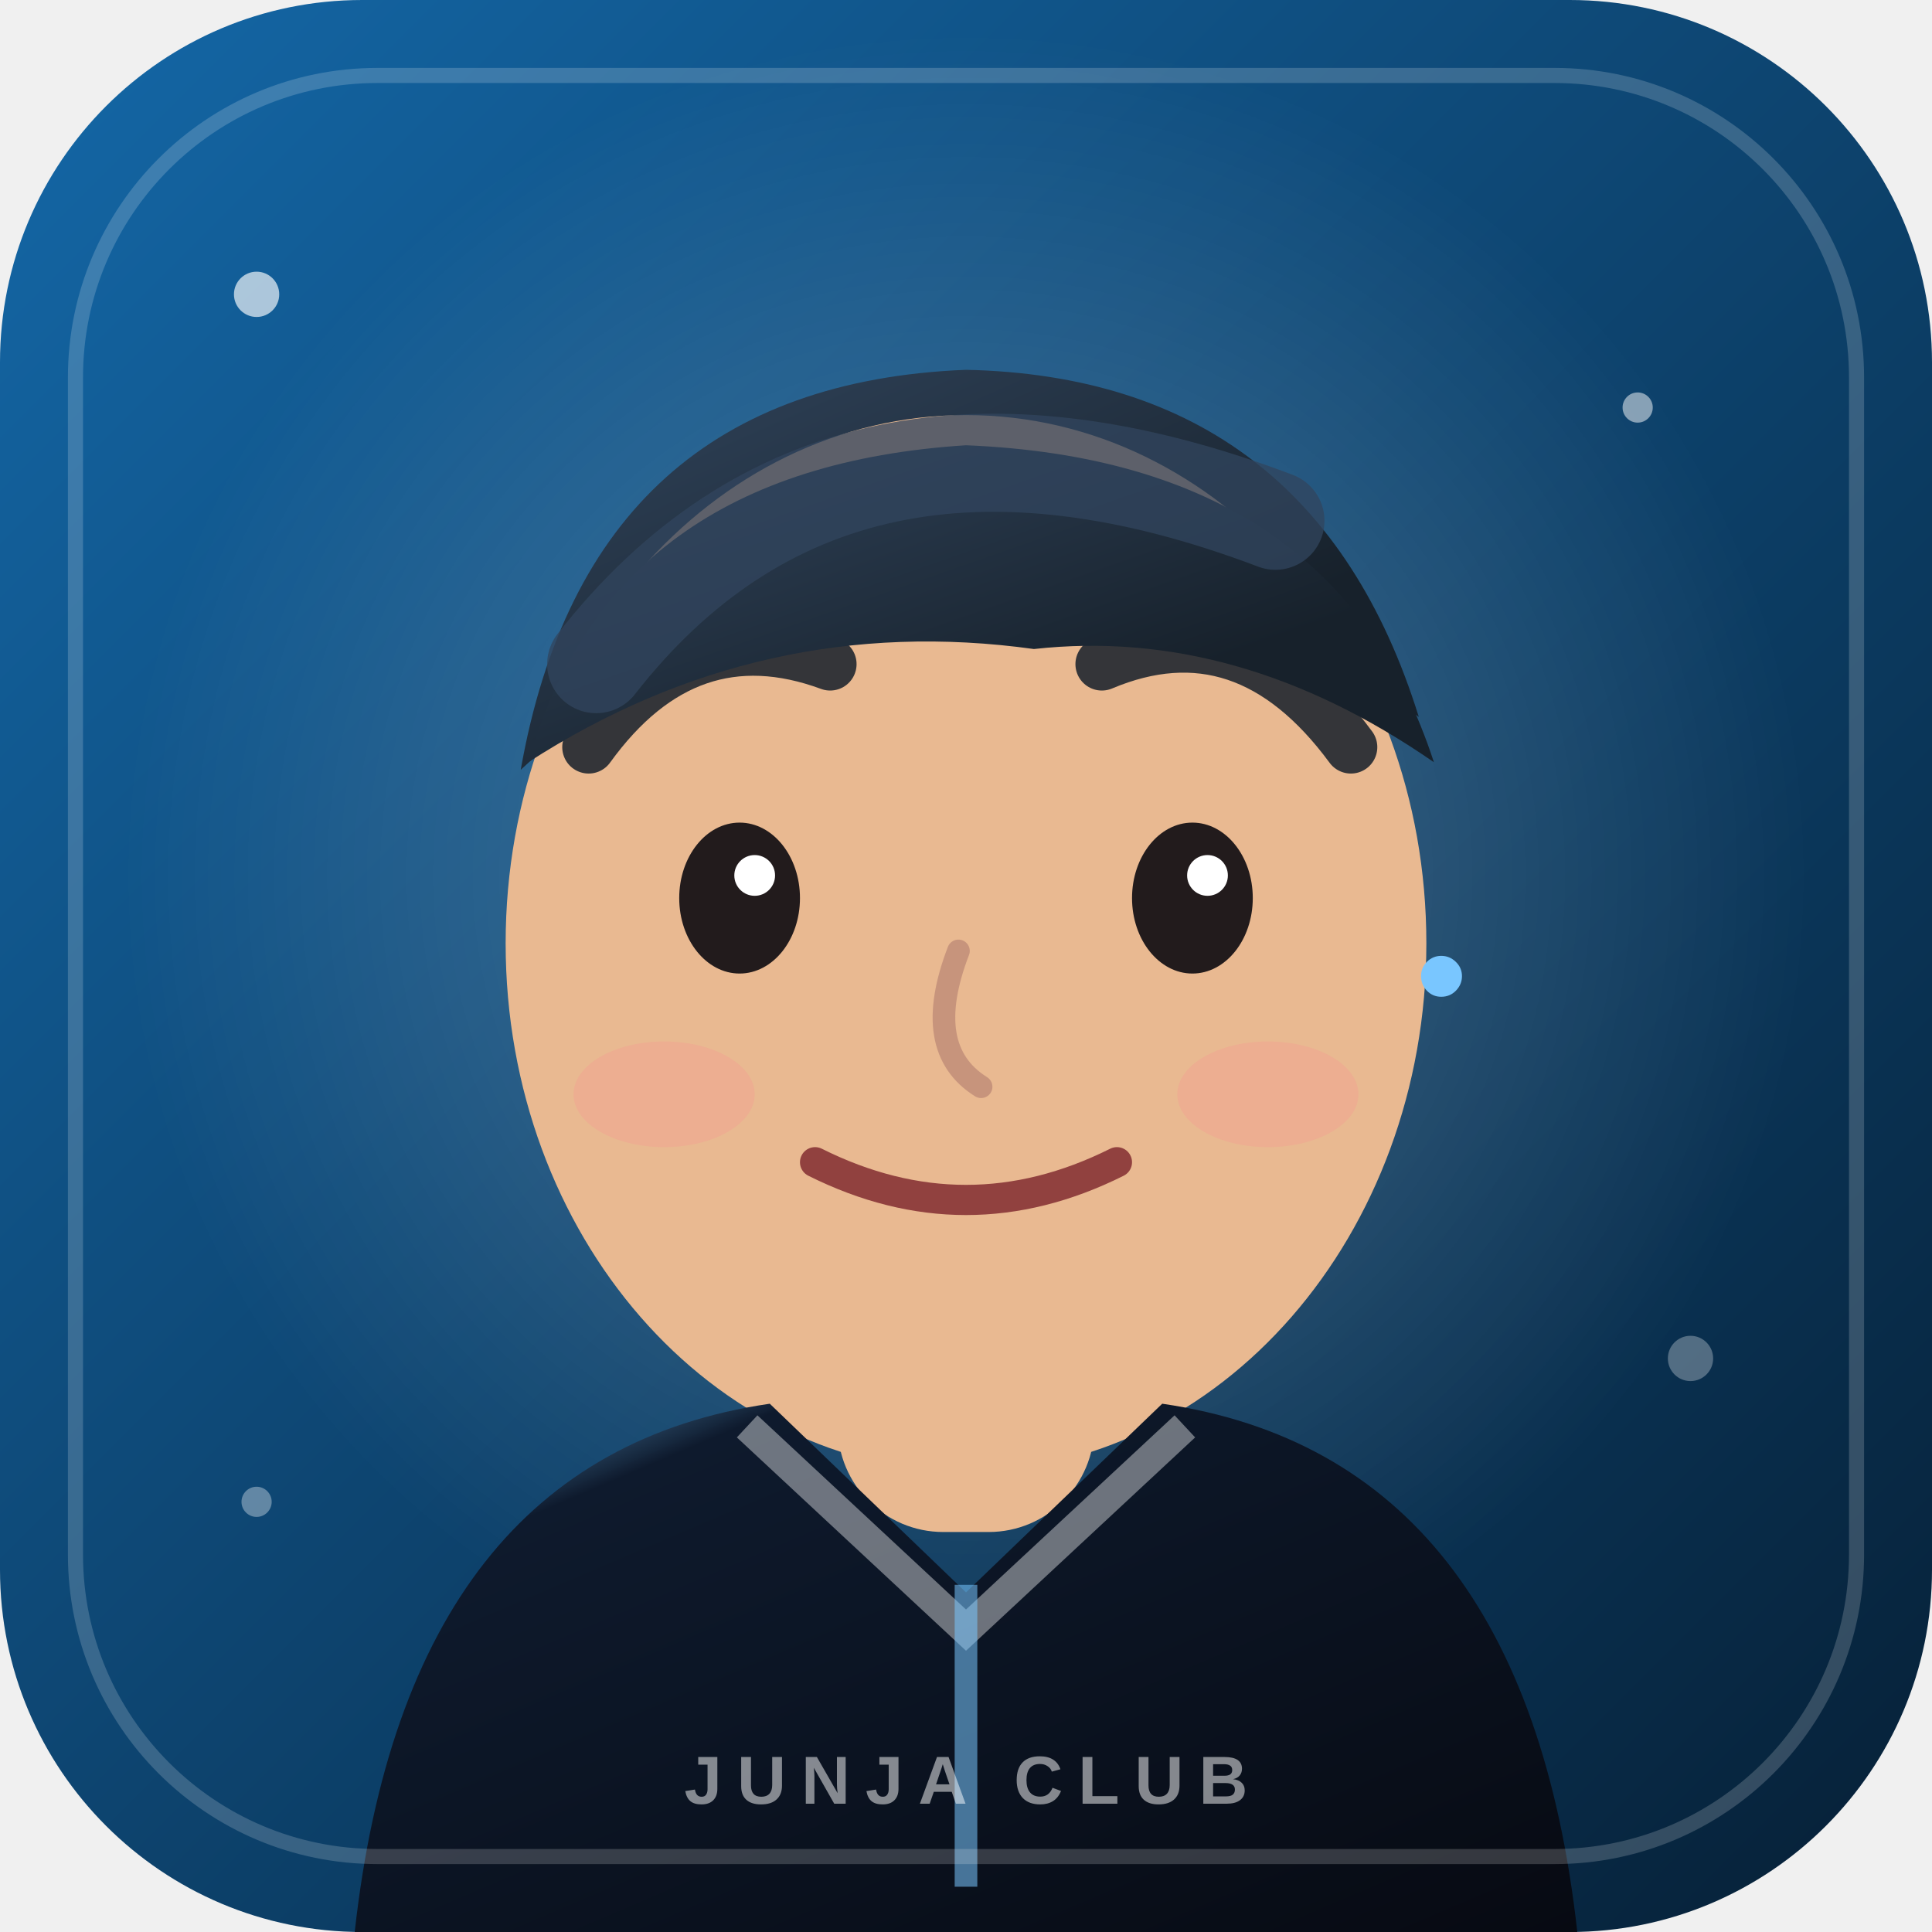
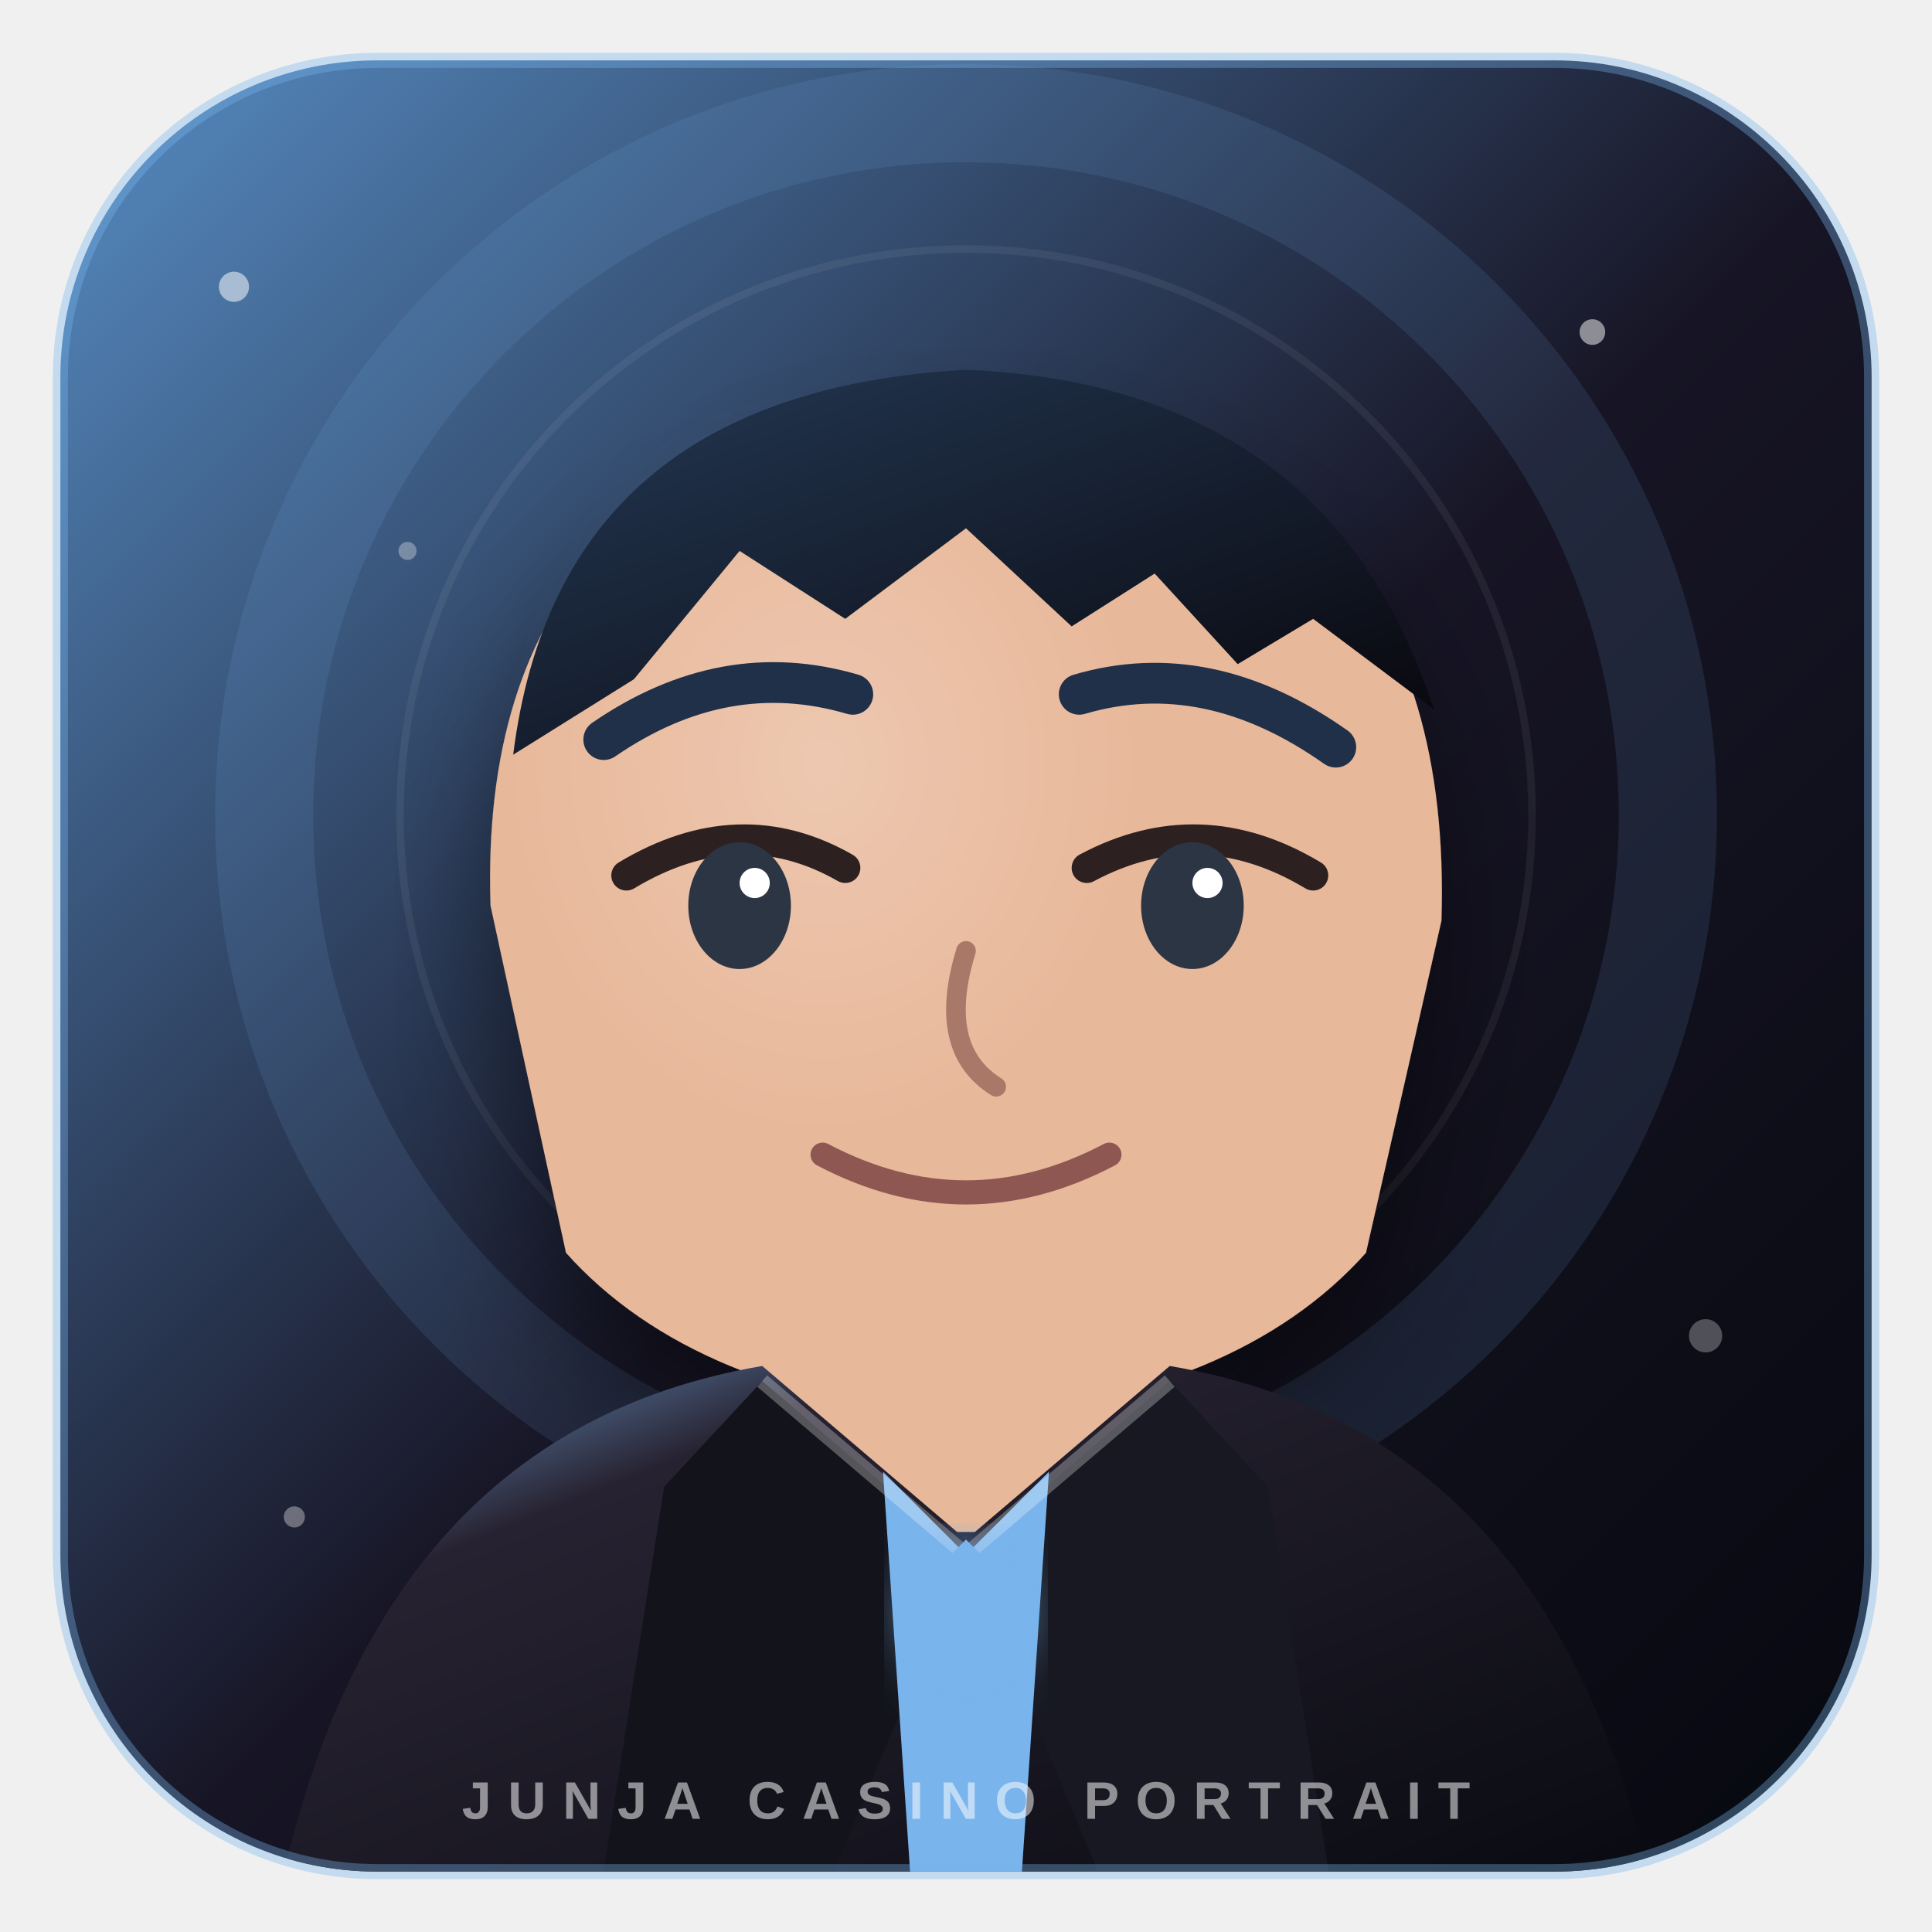
<svg xmlns="http://www.w3.org/2000/svg" viewBox="0 0 256 256">
  <defs>
    <linearGradient id="bg" x1="0" y1="0" x2="1" y2="1">
-       <stop stop-color="#1468a8" />
-       <stop offset="1" stop-color="#061f35" />
+       <stop stop-color="#5b95cf" />
+       <stop offset=".52" stop-color="#171525" />
+       <stop offset="1" stop-color="#05070d" />
    </linearGradient>
-     <linearGradient id="hair" x1="0" y1="0" x2="1" y2="1">
-       <stop stop-color="#31455d" />
-       <stop offset=".72" stop-color="#17212b" />
+     <linearGradient id="hair" x1="0" y1="0" x2=".9" y2="1">
+       <stop stop-color="#79b4ec" />
+       <stop offset=".18" stop-color="#1f3048" />
+       <stop offset="1" stop-color="#09080e" />
    </linearGradient>
    <linearGradient id="cloth" x1="0" y1="0" x2="1" y2="1">
-       <stop stop-color="#79c6ff" stop-opacity=".9" />
-       <stop offset=".18" stop-color="#0e1a2d" />
-       <stop offset="1" stop-color="#070a12" />
+       <stop stop-color="#79b4ec" />
+       <stop offset=".23" stop-color="#272231" />
+       <stop offset="1" stop-color="#07090f" />
    </linearGradient>
-     <radialGradient id="glow">
-       <stop stop-color="#fff" stop-opacity=".25" />
+     <radialGradient id="skin">
+       <stop stop-color="#fff" stop-opacity=".22" />
      <stop offset="1" stop-color="#fff" stop-opacity="0" />
    </radialGradient>
+     <filter id="glow">
+       <feGaussianBlur stdDeviation="4" result="b" />
+       <feMerge>
+         <feMergeNode in="b" />
+         <feMergeNode in="SourceGraphic" />
+       </feMerge>
+     </filter>
+     <filter id="soft">
+       <feDropShadow dx="0" dy="8" stdDeviation="8" flood-color="#000" flood-opacity=".45" />
+     </filter>
+     <clipPath id="clip">
+       <rect x="8" y="8" width="240" height="240" rx="42" />
+     </clipPath>
  </defs>
-   <rect width="256" height="256" rx="48" fill="url(#bg)" />
-   <circle cx="128" cy="116" r="112" fill="url(#glow)" />
-   <circle cx="34" cy="39" r="3" fill="#fff" opacity="0.65" />
-   <circle cx="217" cy="54" r="2" fill="#fff" opacity="0.5" />
-   <circle cx="34" cy="199" r="2" fill="#fff" opacity="0.35" />
-   <circle cx="224" cy="180" r="3" fill="#fff" opacity="0.3" />
-   <path d="M69 102 Q78 51 128 49 Q174 50 188 95 Q162 75 132 77 Q99 74 69 102Z" fill="url(#hair)" />
-   <ellipse cx="128" cy="125" rx="61" ry="70" fill="#e9b991" />
-   <path d="M78 99 Q91 81 110 88 M146 88 Q165 80 179 99" fill="none" stroke="#17212b" stroke-width="7" stroke-linecap="round" opacity=".86" />
-   <ellipse cx="98" cy="119" rx="8" ry="10" fill="#221b1c" />
-   <ellipse cx="158" cy="119" rx="8" ry="10" fill="#221b1c" />
-   <circle cx="100" cy="116" r="2.7" fill="#fff" />
-   <circle cx="160" cy="116" r="2.7" fill="#fff" />
-   <path d="M127 126 q-5 13 3 18" fill="none" stroke="#b98574" stroke-width="3" stroke-linecap="round" opacity=".7" />
-   <ellipse cx="88" cy="145" rx="12" ry="7" fill="#ff7890" opacity=".18" />
-   <ellipse cx="168" cy="145" rx="12" ry="7" fill="#ff7890" opacity=".18" />
-   <path d="M108 154 Q128 164 148 154" fill="none" stroke="#91413f" stroke-width="4" stroke-linecap="round" />
-   <path d="M70 101 Q81 62 128 59 Q177 61 190 101 Q164 83 137 86 Q101 81 70 101Z" fill="url(#hair)" />
-   <path d="M79 88 Q111 47 169 69" fill="none" stroke="#31455d" stroke-width="13" stroke-linecap="round" opacity=".76" />
-   <g fill="#e9b991">
-     <rect x="111" y="169" width="34" height="34" rx="14" />
+   <g clip-path="url(#clip)">
+     <rect width="256" height="256" rx="48" fill="url(#bg)" />
+     <circle cx="31" cy="38" r="2" fill="#fff" opacity="0.52" />
+     <circle cx="211" cy="44" r="1.7" fill="#fff" opacity="0.5" />
+     <circle cx="226" cy="177" r="2.2" fill="#fff" opacity="0.28" />
+     <circle cx="39" cy="201" r="1.4" fill="#fff" opacity="0.35" />
+     <circle cx="194" cy="203" r="1.3" fill="#fff" opacity="0.4" />
+     <circle cx="54" cy="73" r="1.2" fill="#fff" opacity="0.32" />
+     <circle cx="128" cy="108" r="93" fill="none" stroke="#79b4ec" stroke-opacity=".12" stroke-width="13" />
+     <circle cx="128" cy="108" r="75" fill="none" stroke="#fff" stroke-opacity=".06" stroke-width="1" />
+     <path d="M65 120 Q63 59 128 52 Q193 58 191 122 L181 166 Q164 185 128 188 Q92 185 75 166Z" fill="#e8b89a" filter="url(#soft)" />
+     <ellipse cx="109" cy="101" rx="42" ry="49" fill="url(#skin)" />
+     <path d="M68 100 Q74 52 128 49 Q176 51 190 94 L174 82 L164 88 L153 76 L142 83 L128 70 L112 82 L98 73 L84 90Z" fill="url(#hair)" />
+     <path d="M80 98 Q96 87 113 92 M143 92 Q160 87 177 99" fill="none" stroke="#1f3048" stroke-width="5.4" stroke-linecap="round" />
+     <path d="M83 116 Q98 107 112 115" fill="none" stroke="#2d2020" stroke-width="4" stroke-linecap="round" />
+     <path d="M144 115 Q159 107 174 116" fill="none" stroke="#2d2020" stroke-width="4" stroke-linecap="round" />
+     <ellipse cx="98" cy="120" rx="6.8" ry="8.4" fill="#2c3543" />
+     <ellipse cx="158" cy="120" rx="6.8" ry="8.4" fill="#2c3543" />
+     <circle cx="100" cy="117" r="2" fill="#fff" />
+     <circle cx="160" cy="117" r="2" fill="#fff" />
+     <path d="M128 126 q-4 13 4 18" fill="none" stroke="#a97868" stroke-width="2.6" stroke-linecap="round" />
+     <path d="M109 153 Q128 163 147 153" fill="none" stroke="#8f5752" stroke-width="3.2" stroke-linecap="round" />
+     <path d="M93 168 Q128 183 164 168 Q153 194 128 197 Q103 194 93 168Z" fill="#e8b89a" />
+     <rect x="112" y="172" width="32" height="31" rx="12" fill="#e8b89a" />
+     <path d="M36 256 Q48 190 101 181 L128 204 L155 181 Q208 190 220 256Z" fill="url(#cloth)" />
+     <path d="M101 183 l27 23 -20 48 H79 L88 197Z" fill="#13141b" />
+     <path d="M155 183 l-27 23 20 48 h29 l-9 -57Z" fill="#171821" />
+     <path d="M117 195 l11 11 11 -11 -4 59 h-14Z" fill="#79b4ec" />
+     <path d="M101 183 l27 23 27 -23" fill="none" stroke="#fff" stroke-opacity=".28" stroke-width="2" />
+     <path d="M128 204 l9 9 -9 12 -9 -12Z" fill="#79b4ec" filter="url(#glow)" />
  </g>
-   <g fill="url(#cloth)">
-     <path d="M47 256 Q54 193 102 186 L128 211 L154 186 Q202 193 209 256Z" />
-   </g>
-   <path d="M99 189 L128 216 L157 189" fill="none" stroke="#fff" stroke-opacity=".4" stroke-width="4" />
-   <path d="M128 210 L128 250" stroke="#79c6ff" stroke-width="3" opacity=".55" />
-   <text x="191" y="136" font-size="20" text-anchor="middle" fill="#79c6ff" font-family="Arial">•</text>
-   <rect x="10" y="10" width="236" height="236" rx="40" fill="none" stroke="#fff" stroke-opacity=".18" stroke-width="2" />
-   <text x="128" y="239" text-anchor="middle" font-family="Arial, sans-serif" font-size="9" font-weight="800" fill="#fff" opacity=".5" letter-spacing="2">JUNJA CLUB</text>
+   <rect x="8" y="8" width="240" height="240" rx="42" fill="none" stroke="#79b4ec" stroke-opacity=".36" stroke-width="2" />
+   <text x="128" y="241" text-anchor="middle" font-family="Arial,sans-serif" font-size="7" font-weight="900" fill="#fff" opacity=".52" letter-spacing="2.2">JUNJA CASINO PORTRAIT</text>
</svg>
